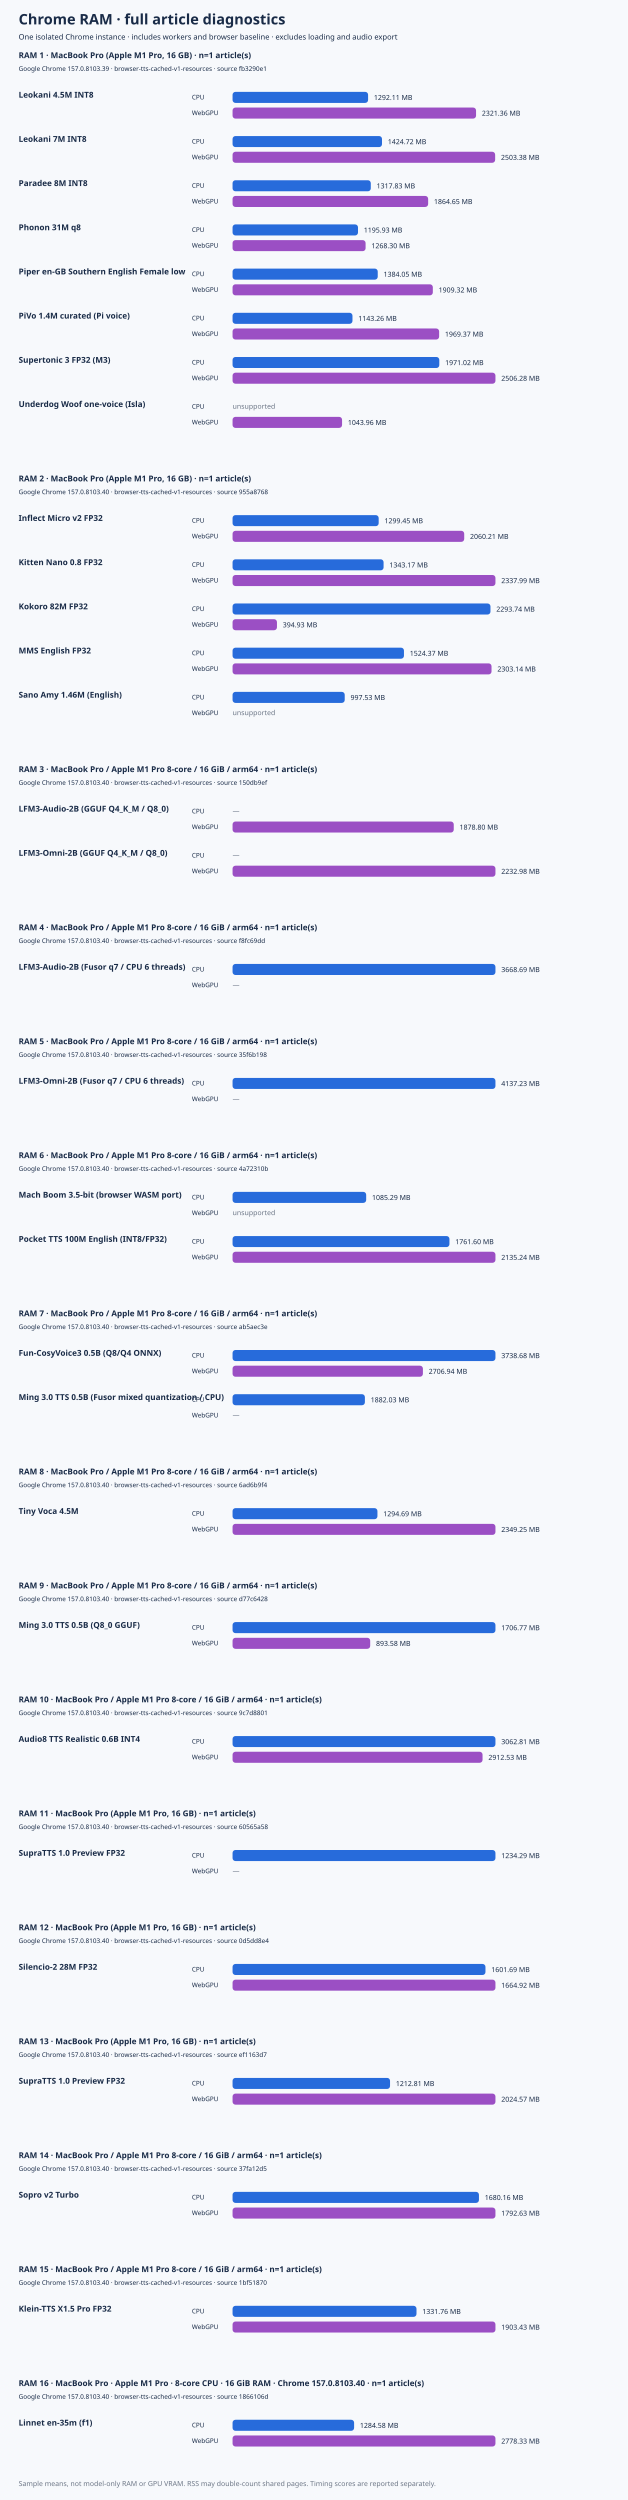
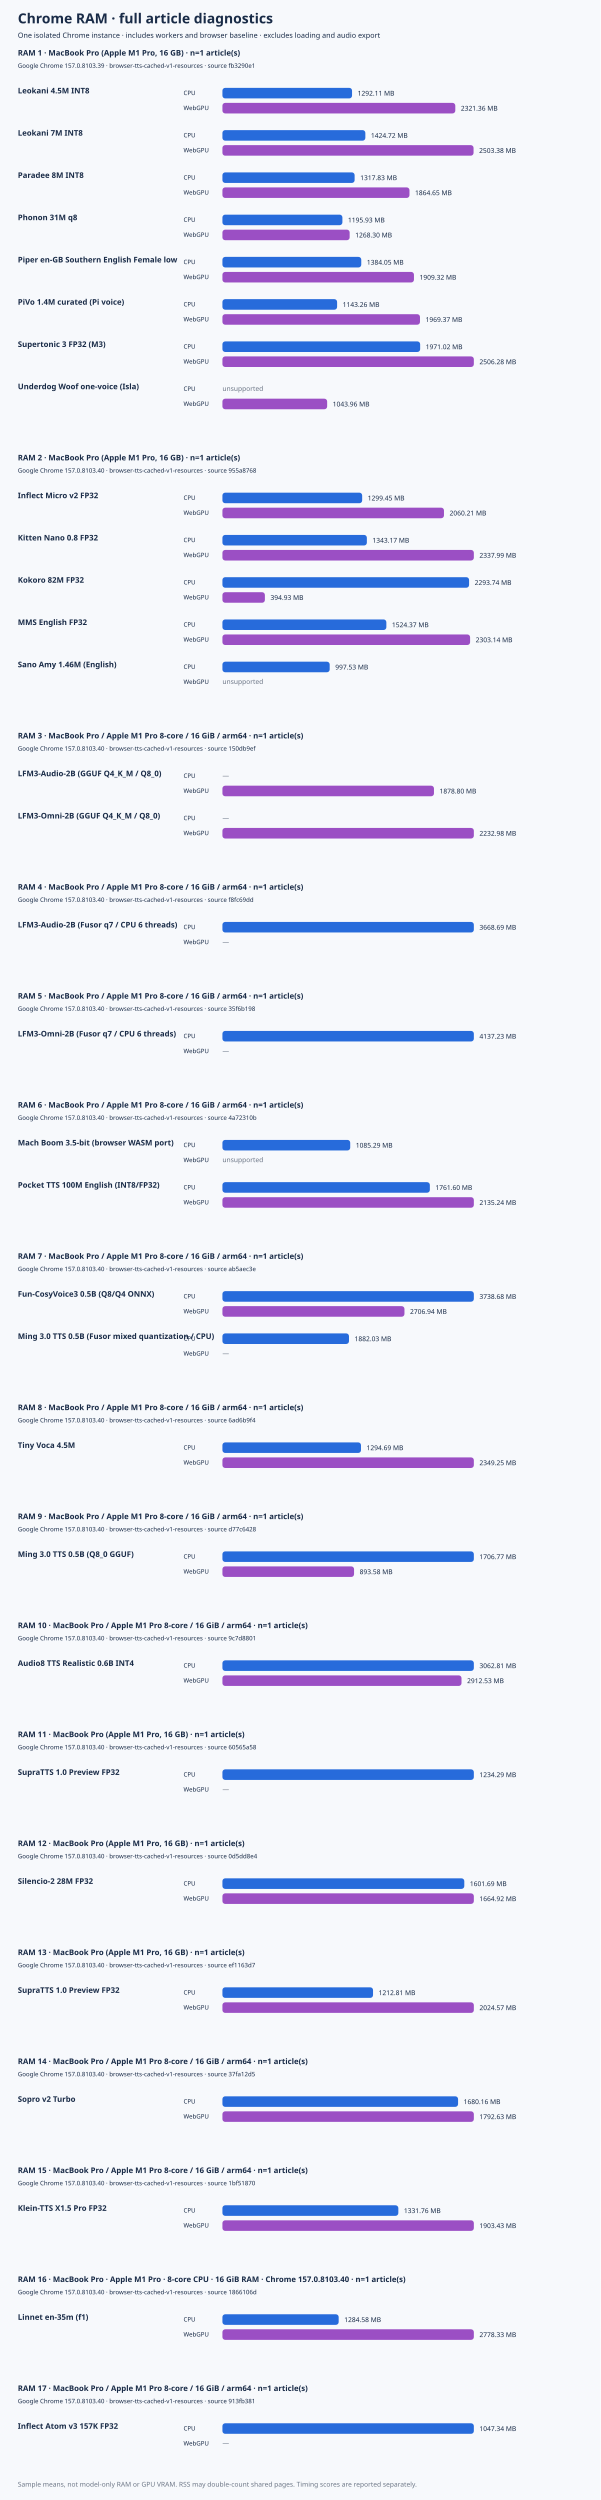
- <svg xmlns="http://www.w3.org/2000/svg" width="1080" height="4300" viewBox="0 0 1080 4300" role="img" aria-labelledby="title desc">
+ <svg xmlns="http://www.w3.org/2000/svg" width="1080" height="4496" viewBox="0 0 1080 4496" role="img" aria-labelledby="title desc">
  <rect width="100%" height="100%" fill="#f7f9fc" />
  <g font-family="system-ui,sans-serif" fill="#192b47">
    <text x="32" y="42" font-size="25" font-weight="700">Chrome RAM · full article diagnostics</text>
    <text x="32" y="68" font-size="13">One isolated Chrome instance · includes workers and browser baseline · excludes loading and audio export</text>
    <text x="32" y="100" font-size="14" font-weight="700">RAM 1 · MacBook Pro (Apple M1 Pro, 16 GB) · n=1 article(s)</text>
    <text x="32" y="122" font-size="11">Google Chrome 157.0.8103.39 · browser-tts-cached-v1-resources · source fb3290e1</text>
    <text x="32" y="168" font-size="14" font-weight="600">Leokani 4.5M INT8</text>
    <text x="330" y="171" font-size="11">CPU</text>
    <rect x="400" y="158" width="233.12" height="19" rx="5" fill="#276bdb" />
    <text x="643.12" y="172" font-size="12">1292.11 MB</text>
    <text x="330" y="198" font-size="11">WebGPU</text>
    <rect x="400" y="185" width="418.81" height="19" rx="5" fill="#9b4fc4" />
    <text x="828.81" y="199" font-size="12">2321.36 MB</text>
    <text x="32" y="244" font-size="14" font-weight="600">Leokani 7M INT8</text>
    <text x="330" y="247" font-size="11">CPU</text>
    <rect x="400" y="234" width="257.04" height="19" rx="5" fill="#276bdb" />
    <text x="667.04" y="248" font-size="12">1424.72 MB</text>
    <text x="330" y="274" font-size="11">WebGPU</text>
    <rect x="400" y="261" width="451.65" height="19" rx="5" fill="#9b4fc4" />
    <text x="861.65" y="275" font-size="12">2503.38 MB</text>
    <text x="32" y="320" font-size="14" font-weight="600">Paradee 8M INT8</text>
    <text x="330" y="323" font-size="11">CPU</text>
    <rect x="400" y="310" width="237.76" height="19" rx="5" fill="#276bdb" />
    <text x="647.76" y="324" font-size="12">1317.83 MB</text>
    <text x="330" y="350" font-size="11">WebGPU</text>
    <rect x="400" y="337" width="336.41" height="19" rx="5" fill="#9b4fc4" />
    <text x="746.41" y="351" font-size="12">1864.65 MB</text>
    <text x="32" y="396" font-size="14" font-weight="600">Phonon 31M q8</text>
    <text x="330" y="399" font-size="11">CPU</text>
    <rect x="400" y="386" width="215.77" height="19" rx="5" fill="#276bdb" />
    <text x="625.77" y="400" font-size="12">1195.93 MB</text>
    <text x="330" y="426" font-size="11">WebGPU</text>
    <rect x="400" y="413" width="228.82" height="19" rx="5" fill="#9b4fc4" />
    <text x="638.82" y="427" font-size="12">1268.30 MB</text>
    <text x="32" y="472" font-size="14" font-weight="600">Piper en-GB Southern English Female low</text>
    <text x="330" y="475" font-size="11">CPU</text>
    <rect x="400" y="462" width="249.71" height="19" rx="5" fill="#276bdb" />
    <text x="659.71" y="476" font-size="12">1384.05 MB</text>
    <text x="330" y="502" font-size="11">WebGPU</text>
    <rect x="400" y="489" width="344.47" height="19" rx="5" fill="#9b4fc4" />
    <text x="754.47" y="503" font-size="12">1909.32 MB</text>
    <text x="32" y="548" font-size="14" font-weight="600">PiVo 1.4M curated (Pi voice)</text>
    <text x="330" y="551" font-size="11">CPU</text>
    <rect x="400" y="538" width="206.26" height="19" rx="5" fill="#276bdb" />
    <text x="616.26" y="552" font-size="12">1143.26 MB</text>
    <text x="330" y="578" font-size="11">WebGPU</text>
    <rect x="400" y="565" width="355.31" height="19" rx="5" fill="#9b4fc4" />
    <text x="765.31" y="579" font-size="12">1969.37 MB</text>
    <text x="32" y="624" font-size="14" font-weight="600">Supertonic 3 FP32 (M3)</text>
    <text x="330" y="627" font-size="11">CPU</text>
    <rect x="400" y="614" width="355.60" height="19" rx="5" fill="#276bdb" />
    <text x="765.60" y="628" font-size="12">1971.02 MB</text>
    <text x="330" y="654" font-size="11">WebGPU</text>
    <rect x="400" y="641" width="452.17" height="19" rx="5" fill="#9b4fc4" />
    <text x="862.17" y="655" font-size="12">2506.28 MB</text>
    <text x="32" y="700" font-size="14" font-weight="600">Underdog Woof one-voice (Isla)</text>
    <text x="330" y="703" font-size="11">CPU</text>
    <text x="400" y="703" font-size="12" fill="#6c7686">unsupported</text>
    <text x="330" y="730" font-size="11">WebGPU</text>
    <rect x="400" y="717" width="188.35" height="19" rx="5" fill="#9b4fc4" />
    <text x="598.35" y="731" font-size="12">1043.96 MB</text>
    <text x="32" y="828" font-size="14" font-weight="700">RAM 2 · MacBook Pro (Apple M1 Pro, 16 GB) · n=1 article(s)</text>
    <text x="32" y="850" font-size="11">Google Chrome 157.0.8103.40 · browser-tts-cached-v1-resources · source 955a8768</text>
    <text x="32" y="896" font-size="14" font-weight="600">Inflect Micro v2 FP32</text>
    <text x="330" y="899" font-size="11">CPU</text>
    <rect x="400" y="886" width="251.32" height="19" rx="5" fill="#276bdb" />
    <text x="661.32" y="900" font-size="12">1299.45 MB</text>
    <text x="330" y="926" font-size="11">WebGPU</text>
    <rect x="400" y="913" width="398.45" height="19" rx="5" fill="#9b4fc4" />
    <text x="808.45" y="927" font-size="12">2060.21 MB</text>
    <text x="32" y="972" font-size="14" font-weight="600">Kitten Nano 0.8 FP32</text>
    <text x="330" y="975" font-size="11">CPU</text>
    <rect x="400" y="962" width="259.77" height="19" rx="5" fill="#276bdb" />
    <text x="669.77" y="976" font-size="12">1343.17 MB</text>
    <text x="330" y="1002" font-size="11">WebGPU</text>
    <rect x="400" y="989" width="452.17" height="19" rx="5" fill="#9b4fc4" />
    <text x="862.17" y="1003" font-size="12">2337.99 MB</text>
    <text x="32" y="1048" font-size="14" font-weight="600">Kokoro 82M FP32</text>
    <text x="330" y="1051" font-size="11">CPU</text>
    <rect x="400" y="1038" width="443.61" height="19" rx="5" fill="#276bdb" />
    <text x="853.61" y="1052" font-size="12">2293.74 MB</text>
    <text x="330" y="1078" font-size="11">WebGPU</text>
    <rect x="400" y="1065" width="76.38" height="19" rx="5" fill="#9b4fc4" />
    <text x="486.38" y="1079" font-size="12">394.93 MB</text>
    <text x="32" y="1124" font-size="14" font-weight="600">MMS English FP32</text>
    <text x="330" y="1127" font-size="11">CPU</text>
    <rect x="400" y="1114" width="294.82" height="19" rx="5" fill="#276bdb" />
    <text x="704.82" y="1128" font-size="12">1524.37 MB</text>
    <text x="330" y="1154" font-size="11">WebGPU</text>
    <rect x="400" y="1141" width="445.43" height="19" rx="5" fill="#9b4fc4" />
    <text x="855.43" y="1155" font-size="12">2303.14 MB</text>
    <text x="32" y="1200" font-size="14" font-weight="600">Sano Amy 1.46M (English)</text>
    <text x="330" y="1203" font-size="11">CPU</text>
    <rect x="400" y="1190" width="192.92" height="19" rx="5" fill="#276bdb" />
    <text x="602.92" y="1204" font-size="12">997.53 MB</text>
    <text x="330" y="1230" font-size="11">WebGPU</text>
    <text x="400" y="1230" font-size="12" fill="#6c7686">unsupported</text>
    <text x="32" y="1328" font-size="14" font-weight="700">RAM 3 · MacBook Pro / Apple M1 Pro 8-core / 16 GiB / arm64 · n=1 article(s)</text>
    <text x="32" y="1350" font-size="11">Google Chrome 157.0.8103.40 · browser-tts-cached-v1-resources · source 150db9ef</text>
    <text x="32" y="1396" font-size="14" font-weight="600">LFM3-Audio-2B (GGUF Q4_K_M / Q8_0)</text>
    <text x="330" y="1399" font-size="11">CPU</text>
    <text x="400" y="1399" font-size="12" fill="#6c7686">—</text>
    <text x="330" y="1426" font-size="11">WebGPU</text>
    <rect x="400" y="1413" width="380.45" height="19" rx="5" fill="#9b4fc4" />
    <text x="790.45" y="1427" font-size="12">1878.80 MB</text>
    <text x="32" y="1472" font-size="14" font-weight="600">LFM3-Omni-2B (GGUF Q4_K_M / Q8_0)</text>
    <text x="330" y="1475" font-size="11">CPU</text>
    <text x="400" y="1475" font-size="12" fill="#6c7686">—</text>
    <text x="330" y="1502" font-size="11">WebGPU</text>
    <rect x="400" y="1489" width="452.17" height="19" rx="5" fill="#9b4fc4" />
    <text x="862.17" y="1503" font-size="12">2232.98 MB</text>
    <text x="32" y="1600" font-size="14" font-weight="700">RAM 4 · MacBook Pro / Apple M1 Pro 8-core / 16 GiB / arm64 · n=1 article(s)</text>
    <text x="32" y="1622" font-size="11">Google Chrome 157.0.8103.40 · browser-tts-cached-v1-resources · source f8fc69dd</text>
    <text x="32" y="1668" font-size="14" font-weight="600">LFM3-Audio-2B (Fusor q7 / CPU 6 threads)</text>
    <text x="330" y="1671" font-size="11">CPU</text>
    <rect x="400" y="1658" width="452.17" height="19" rx="5" fill="#276bdb" />
    <text x="862.17" y="1672" font-size="12">3668.69 MB</text>
    <text x="330" y="1698" font-size="11">WebGPU</text>
    <text x="400" y="1698" font-size="12" fill="#6c7686">—</text>
    <text x="32" y="1796" font-size="14" font-weight="700">RAM 5 · MacBook Pro / Apple M1 Pro 8-core / 16 GiB / arm64 · n=1 article(s)</text>
    <text x="32" y="1818" font-size="11">Google Chrome 157.0.8103.40 · browser-tts-cached-v1-resources · source 35f6b198</text>
    <text x="32" y="1864" font-size="14" font-weight="600">LFM3-Omni-2B (Fusor q7 / CPU 6 threads)</text>
    <text x="330" y="1867" font-size="11">CPU</text>
    <rect x="400" y="1854" width="452.17" height="19" rx="5" fill="#276bdb" />
    <text x="862.17" y="1868" font-size="12">4137.23 MB</text>
    <text x="330" y="1894" font-size="11">WebGPU</text>
    <text x="400" y="1894" font-size="12" fill="#6c7686">—</text>
    <text x="32" y="1992" font-size="14" font-weight="700">RAM 6 · MacBook Pro / Apple M1 Pro 8-core / 16 GiB / arm64 · n=1 article(s)</text>
    <text x="32" y="2014" font-size="11">Google Chrome 157.0.8103.40 · browser-tts-cached-v1-resources · source 4a72310b</text>
    <text x="32" y="2060" font-size="14" font-weight="600">Mach Boom 3.5-bit (browser WASM port)</text>
    <text x="330" y="2063" font-size="11">CPU</text>
    <rect x="400" y="2050" width="229.83" height="19" rx="5" fill="#276bdb" />
    <text x="639.83" y="2064" font-size="12">1085.29 MB</text>
    <text x="330" y="2090" font-size="11">WebGPU</text>
    <text x="400" y="2090" font-size="12" fill="#6c7686">unsupported</text>
    <text x="32" y="2136" font-size="14" font-weight="600">Pocket TTS 100M English (INT8/FP32)</text>
    <text x="330" y="2139" font-size="11">CPU</text>
    <rect x="400" y="2126" width="373.05" height="19" rx="5" fill="#276bdb" />
    <text x="783.05" y="2140" font-size="12">1761.60 MB</text>
    <text x="330" y="2166" font-size="11">WebGPU</text>
    <rect x="400" y="2153" width="452.17" height="19" rx="5" fill="#9b4fc4" />
    <text x="862.17" y="2167" font-size="12">2135.24 MB</text>
    <text x="32" y="2264" font-size="14" font-weight="700">RAM 7 · MacBook Pro / Apple M1 Pro 8-core / 16 GiB / arm64 · n=1 article(s)</text>
    <text x="32" y="2286" font-size="11">Google Chrome 157.0.8103.40 · browser-tts-cached-v1-resources · source ab5aec3e</text>
    <text x="32" y="2332" font-size="14" font-weight="600">Fun-CosyVoice3 0.5B (Q8/Q4 ONNX)</text>
    <text x="330" y="2335" font-size="11">CPU</text>
    <rect x="400" y="2322" width="452.17" height="19" rx="5" fill="#276bdb" />
    <text x="862.17" y="2336" font-size="12">3738.68 MB</text>
    <text x="330" y="2362" font-size="11">WebGPU</text>
    <rect x="400" y="2349" width="327.39" height="19" rx="5" fill="#9b4fc4" />
    <text x="737.39" y="2363" font-size="12">2706.94 MB</text>
    <text x="32" y="2408" font-size="14" font-weight="600">Ming 3.0 TTS 0.5B (Fusor mixed quantization / CPU)</text>
    <text x="330" y="2411" font-size="11">CPU</text>
    <rect x="400" y="2398" width="227.62" height="19" rx="5" fill="#276bdb" />
    <text x="637.62" y="2412" font-size="12">1882.03 MB</text>
    <text x="330" y="2438" font-size="11">WebGPU</text>
    <text x="400" y="2438" font-size="12" fill="#6c7686">—</text>
    <text x="32" y="2536" font-size="14" font-weight="700">RAM 8 · MacBook Pro / Apple M1 Pro 8-core / 16 GiB / arm64 · n=1 article(s)</text>
    <text x="32" y="2558" font-size="11">Google Chrome 157.0.8103.40 · browser-tts-cached-v1-resources · source 6ad6b9f4</text>
    <text x="32" y="2604" font-size="14" font-weight="600">Tiny Voca 4.5M</text>
    <text x="330" y="2607" font-size="11">CPU</text>
    <rect x="400" y="2594" width="249.20" height="19" rx="5" fill="#276bdb" />
    <text x="659.20" y="2608" font-size="12">1294.69 MB</text>
    <text x="330" y="2634" font-size="11">WebGPU</text>
    <rect x="400" y="2621" width="452.17" height="19" rx="5" fill="#9b4fc4" />
    <text x="862.17" y="2635" font-size="12">2349.25 MB</text>
    <text x="32" y="2732" font-size="14" font-weight="700">RAM 9 · MacBook Pro / Apple M1 Pro 8-core / 16 GiB / arm64 · n=1 article(s)</text>
    <text x="32" y="2754" font-size="11">Google Chrome 157.0.8103.40 · browser-tts-cached-v1-resources · source d77c6428</text>
    <text x="32" y="2800" font-size="14" font-weight="600">Ming 3.0 TTS 0.5B (Q8_0 GGUF)</text>
    <text x="330" y="2803" font-size="11">CPU</text>
    <rect x="400" y="2790" width="452.17" height="19" rx="5" fill="#276bdb" />
    <text x="862.17" y="2804" font-size="12">1706.77 MB</text>
    <text x="330" y="2830" font-size="11">WebGPU</text>
    <rect x="400" y="2817" width="236.74" height="19" rx="5" fill="#9b4fc4" />
    <text x="646.74" y="2831" font-size="12">893.58 MB</text>
    <text x="32" y="2928" font-size="14" font-weight="700">RAM 10 · MacBook Pro / Apple M1 Pro 8-core / 16 GiB / arm64 · n=1 article(s)</text>
    <text x="32" y="2950" font-size="11">Google Chrome 157.0.8103.40 · browser-tts-cached-v1-resources · source 9c7d8801</text>
    <text x="32" y="2996" font-size="14" font-weight="600">Audio8 TTS Realistic 0.6B INT4</text>
    <text x="330" y="2999" font-size="11">CPU</text>
    <rect x="400" y="2986" width="452.17" height="19" rx="5" fill="#276bdb" />
    <text x="862.17" y="3000" font-size="12">3062.81 MB</text>
    <text x="330" y="3026" font-size="11">WebGPU</text>
    <rect x="400" y="3013" width="429.99" height="19" rx="5" fill="#9b4fc4" />
    <text x="839.99" y="3027" font-size="12">2912.53 MB</text>
    <text x="32" y="3124" font-size="14" font-weight="700">RAM 11 · MacBook Pro (Apple M1 Pro, 16 GB) · n=1 article(s)</text>
    <text x="32" y="3146" font-size="11">Google Chrome 157.0.8103.40 · browser-tts-cached-v1-resources · source 60565a58</text>
    <text x="32" y="3192" font-size="14" font-weight="600">SupraTTS 1.0 Preview FP32</text>
    <text x="330" y="3195" font-size="11">CPU</text>
    <rect x="400" y="3182" width="452.17" height="19" rx="5" fill="#276bdb" />
    <text x="862.17" y="3196" font-size="12">1234.29 MB</text>
    <text x="330" y="3222" font-size="11">WebGPU</text>
    <text x="400" y="3222" font-size="12" fill="#6c7686">—</text>
    <text x="32" y="3320" font-size="14" font-weight="700">RAM 12 · MacBook Pro (Apple M1 Pro, 16 GB) · n=1 article(s)</text>
    <text x="32" y="3342" font-size="11">Google Chrome 157.0.8103.40 · browser-tts-cached-v1-resources · source 0d5dd8e4</text>
    <text x="32" y="3388" font-size="14" font-weight="600">Silencio-2 28M FP32</text>
    <text x="330" y="3391" font-size="11">CPU</text>
    <rect x="400" y="3378" width="435.00" height="19" rx="5" fill="#276bdb" />
    <text x="845.00" y="3392" font-size="12">1601.69 MB</text>
    <text x="330" y="3418" font-size="11">WebGPU</text>
    <rect x="400" y="3405" width="452.17" height="19" rx="5" fill="#9b4fc4" />
    <text x="862.17" y="3419" font-size="12">1664.92 MB</text>
    <text x="32" y="3516" font-size="14" font-weight="700">RAM 13 · MacBook Pro (Apple M1 Pro, 16 GB) · n=1 article(s)</text>
    <text x="32" y="3538" font-size="11">Google Chrome 157.0.8103.40 · browser-tts-cached-v1-resources · source ef1163d7</text>
    <text x="32" y="3584" font-size="14" font-weight="600">SupraTTS 1.0 Preview FP32</text>
    <text x="330" y="3587" font-size="11">CPU</text>
    <rect x="400" y="3574" width="270.87" height="19" rx="5" fill="#276bdb" />
    <text x="680.87" y="3588" font-size="12">1212.81 MB</text>
    <text x="330" y="3614" font-size="11">WebGPU</text>
    <rect x="400" y="3601" width="452.17" height="19" rx="5" fill="#9b4fc4" />
    <text x="862.17" y="3615" font-size="12">2024.57 MB</text>
    <text x="32" y="3712" font-size="14" font-weight="700">RAM 14 · MacBook Pro / Apple M1 Pro 8-core / 16 GiB / arm64 · n=1 article(s)</text>
    <text x="32" y="3734" font-size="11">Google Chrome 157.0.8103.40 · browser-tts-cached-v1-resources · source 37fa12d5</text>
    <text x="32" y="3780" font-size="14" font-weight="600">Sopro v2 Turbo</text>
    <text x="330" y="3783" font-size="11">CPU</text>
    <rect x="400" y="3770" width="423.80" height="19" rx="5" fill="#276bdb" />
    <text x="833.80" y="3784" font-size="12">1680.16 MB</text>
    <text x="330" y="3810" font-size="11">WebGPU</text>
    <rect x="400" y="3797" width="452.17" height="19" rx="5" fill="#9b4fc4" />
    <text x="862.17" y="3811" font-size="12">1792.63 MB</text>
    <text x="32" y="3908" font-size="14" font-weight="700">RAM 15 · MacBook Pro / Apple M1 Pro 8-core / 16 GiB / arm64 · n=1 article(s)</text>
    <text x="32" y="3930" font-size="11">Google Chrome 157.0.8103.40 · browser-tts-cached-v1-resources · source 1bf51870</text>
    <text x="32" y="3976" font-size="14" font-weight="600">Klein-TTS X1.5 Pro FP32</text>
    <text x="330" y="3979" font-size="11">CPU</text>
    <rect x="400" y="3966" width="316.37" height="19" rx="5" fill="#276bdb" />
    <text x="726.37" y="3980" font-size="12">1331.76 MB</text>
    <text x="330" y="4006" font-size="11">WebGPU</text>
    <rect x="400" y="3993" width="452.17" height="19" rx="5" fill="#9b4fc4" />
    <text x="862.17" y="4007" font-size="12">1903.43 MB</text>
    <text x="32" y="4104" font-size="14" font-weight="700">RAM 16 · MacBook Pro · Apple M1 Pro · 8-core CPU · 16 GiB RAM · Chrome 157.0.8103.40 · n=1 article(s)</text>
    <text x="32" y="4126" font-size="11">Google Chrome 157.0.8103.40 · browser-tts-cached-v1-resources · source 1866106d</text>
    <text x="32" y="4172" font-size="14" font-weight="600">Linnet en-35m (f1)</text>
    <text x="330" y="4175" font-size="11">CPU</text>
    <rect x="400" y="4162" width="209.07" height="19" rx="5" fill="#276bdb" />
    <text x="619.07" y="4176" font-size="12">1284.58 MB</text>
    <text x="330" y="4202" font-size="11">WebGPU</text>
    <rect x="400" y="4189" width="452.17" height="19" rx="5" fill="#9b4fc4" />
    <text x="862.17" y="4203" font-size="12">2778.33 MB</text>
-     <text x="32" y="4276" font-size="12" fill="#6c7686">Sample means, not model-only RAM or GPU VRAM. RSS may double-count shared pages. Timing scores are reported separately.</text>
+     <text x="32" y="4300" font-size="14" font-weight="700">RAM 17 · MacBook Pro / Apple M1 Pro 8-core / 16 GiB / arm64 · n=1 article(s)</text>
+     <text x="32" y="4322" font-size="11">Google Chrome 157.0.8103.40 · browser-tts-cached-v1-resources · source 913fb381</text>
+     <text x="32" y="4368" font-size="14" font-weight="600">Inflect Atom v3 157K FP32</text>
+     <text x="330" y="4371" font-size="11">CPU</text>
+     <rect x="400" y="4358" width="452.17" height="19" rx="5" fill="#276bdb" />
+     <text x="862.17" y="4372" font-size="12">1047.34 MB</text>
+     <text x="330" y="4398" font-size="11">WebGPU</text>
+     <text x="400" y="4398" font-size="12" fill="#6c7686">—</text>
+     <text x="32" y="4472" font-size="12" fill="#6c7686">Sample means, not model-only RAM or GPU VRAM. RSS may double-count shared pages. Timing scores are reported separately.</text>
  </g>
</svg>
